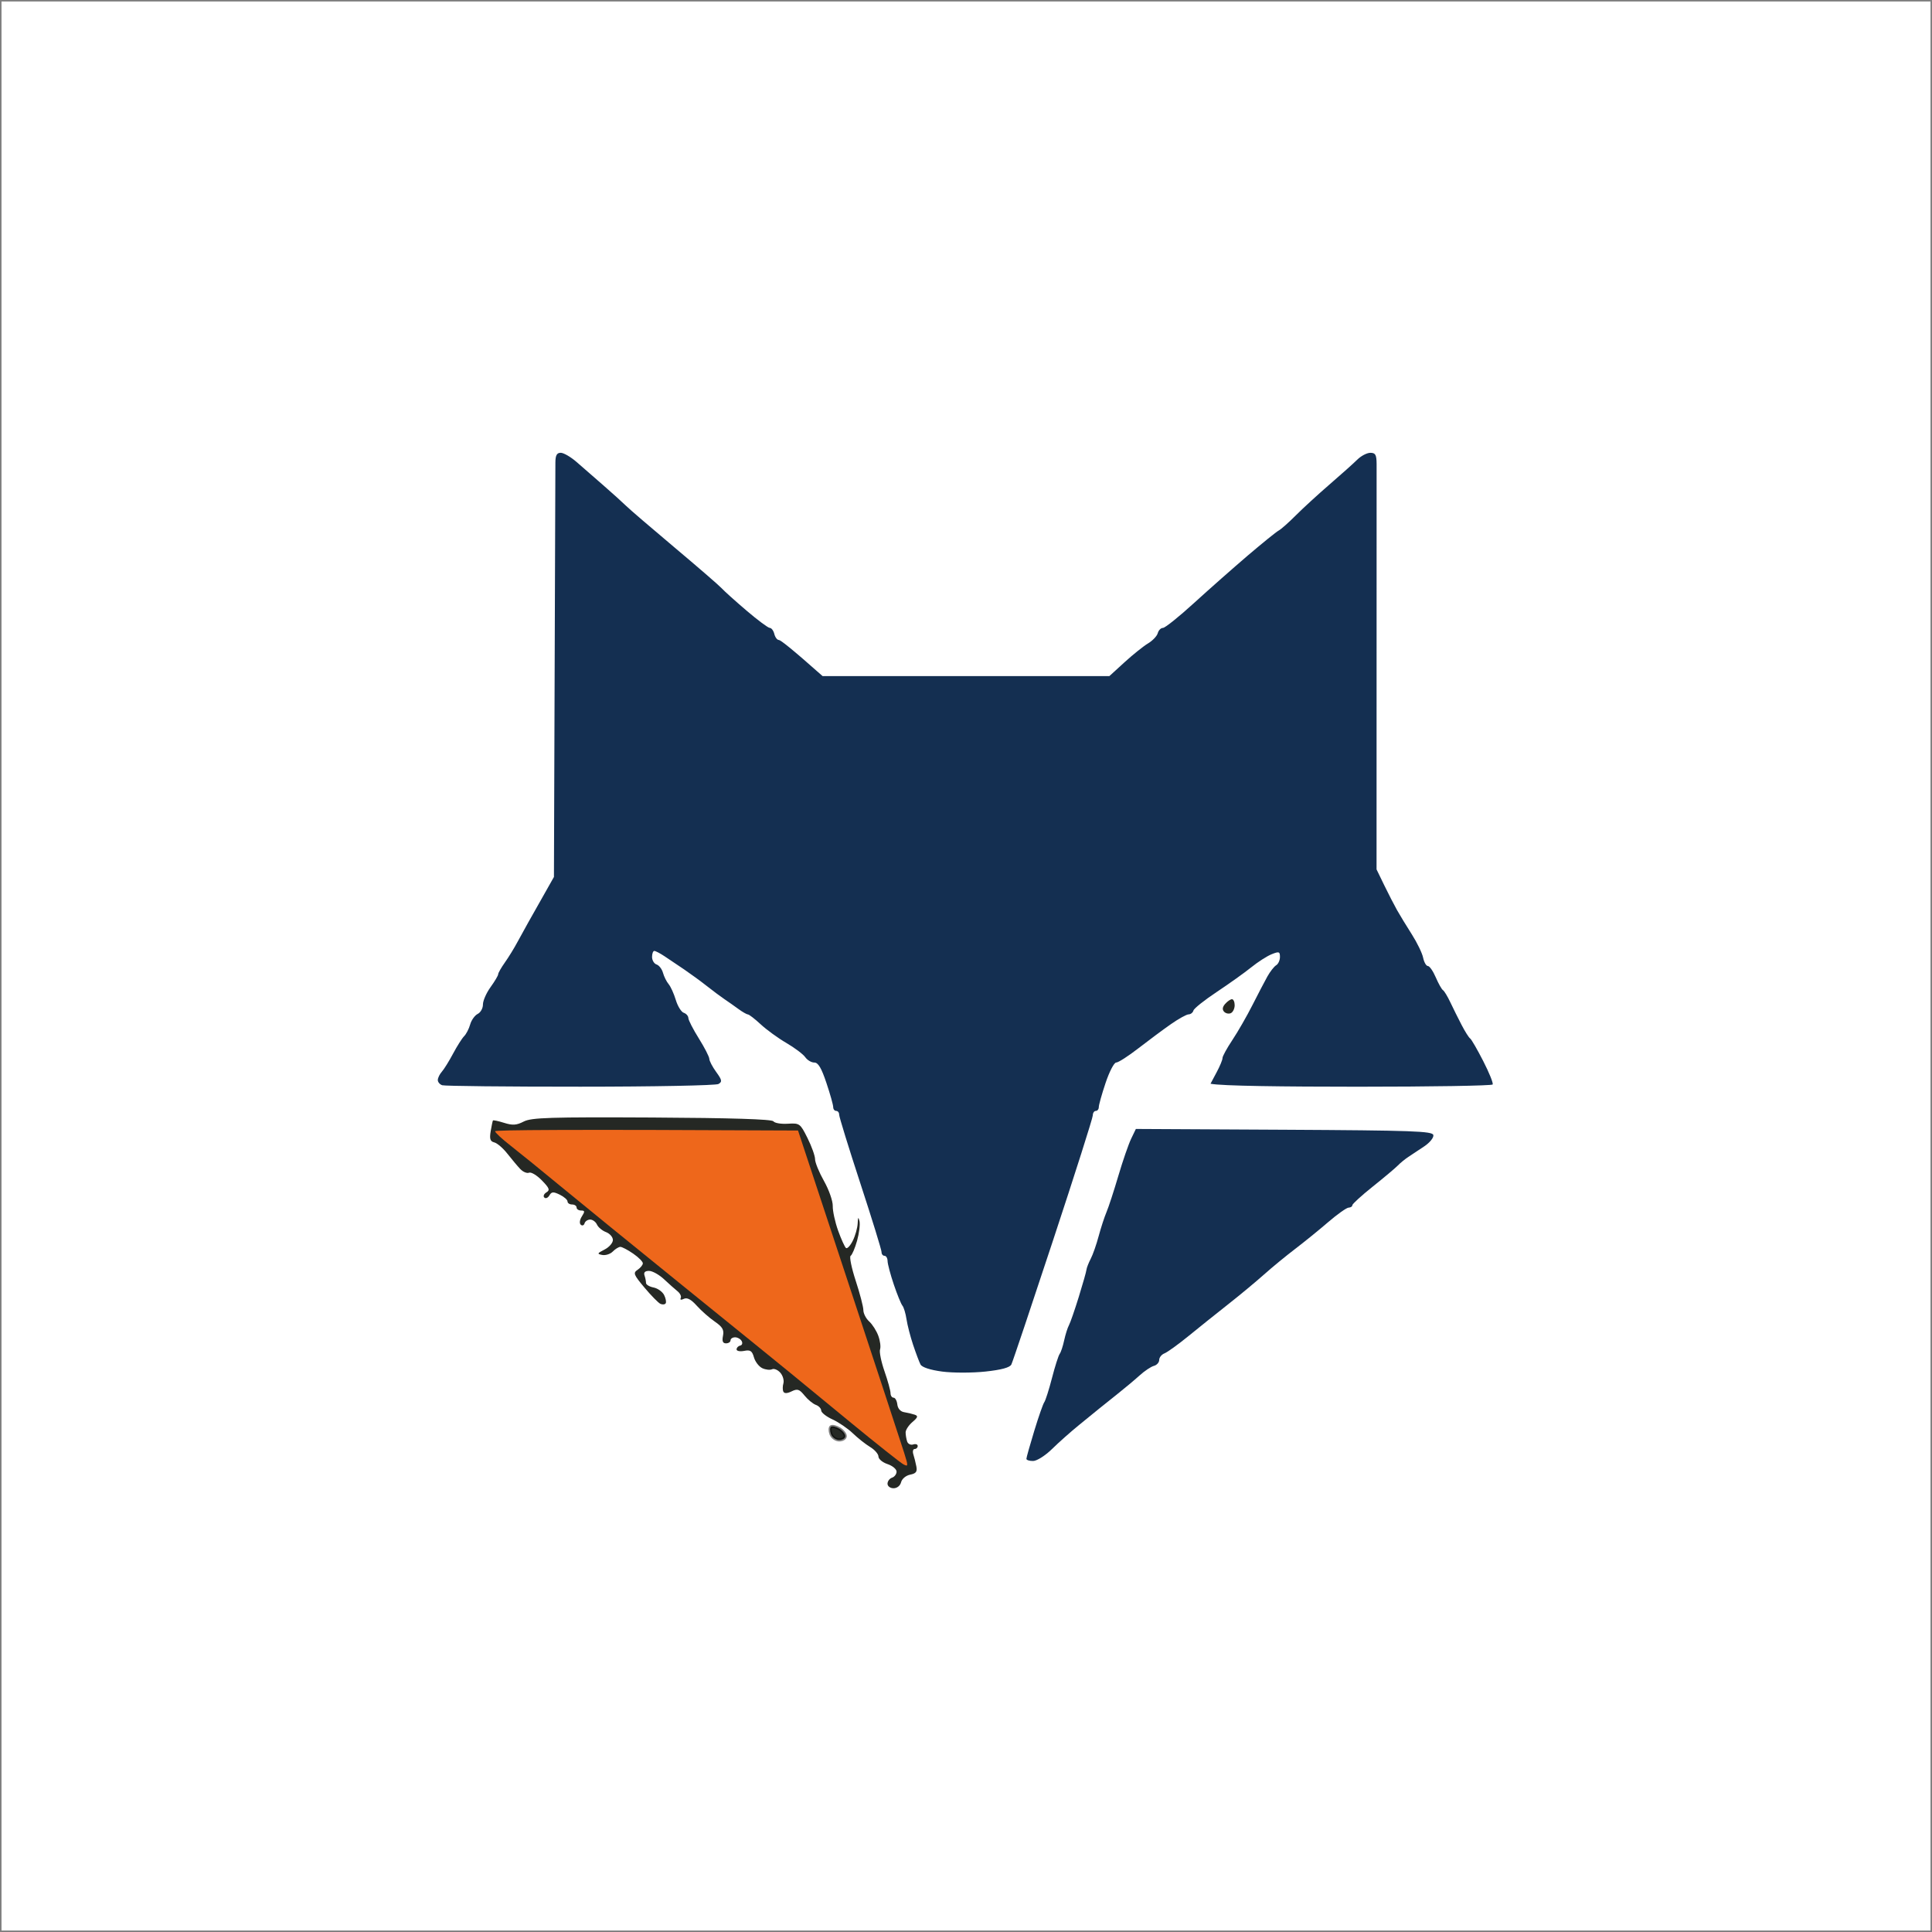
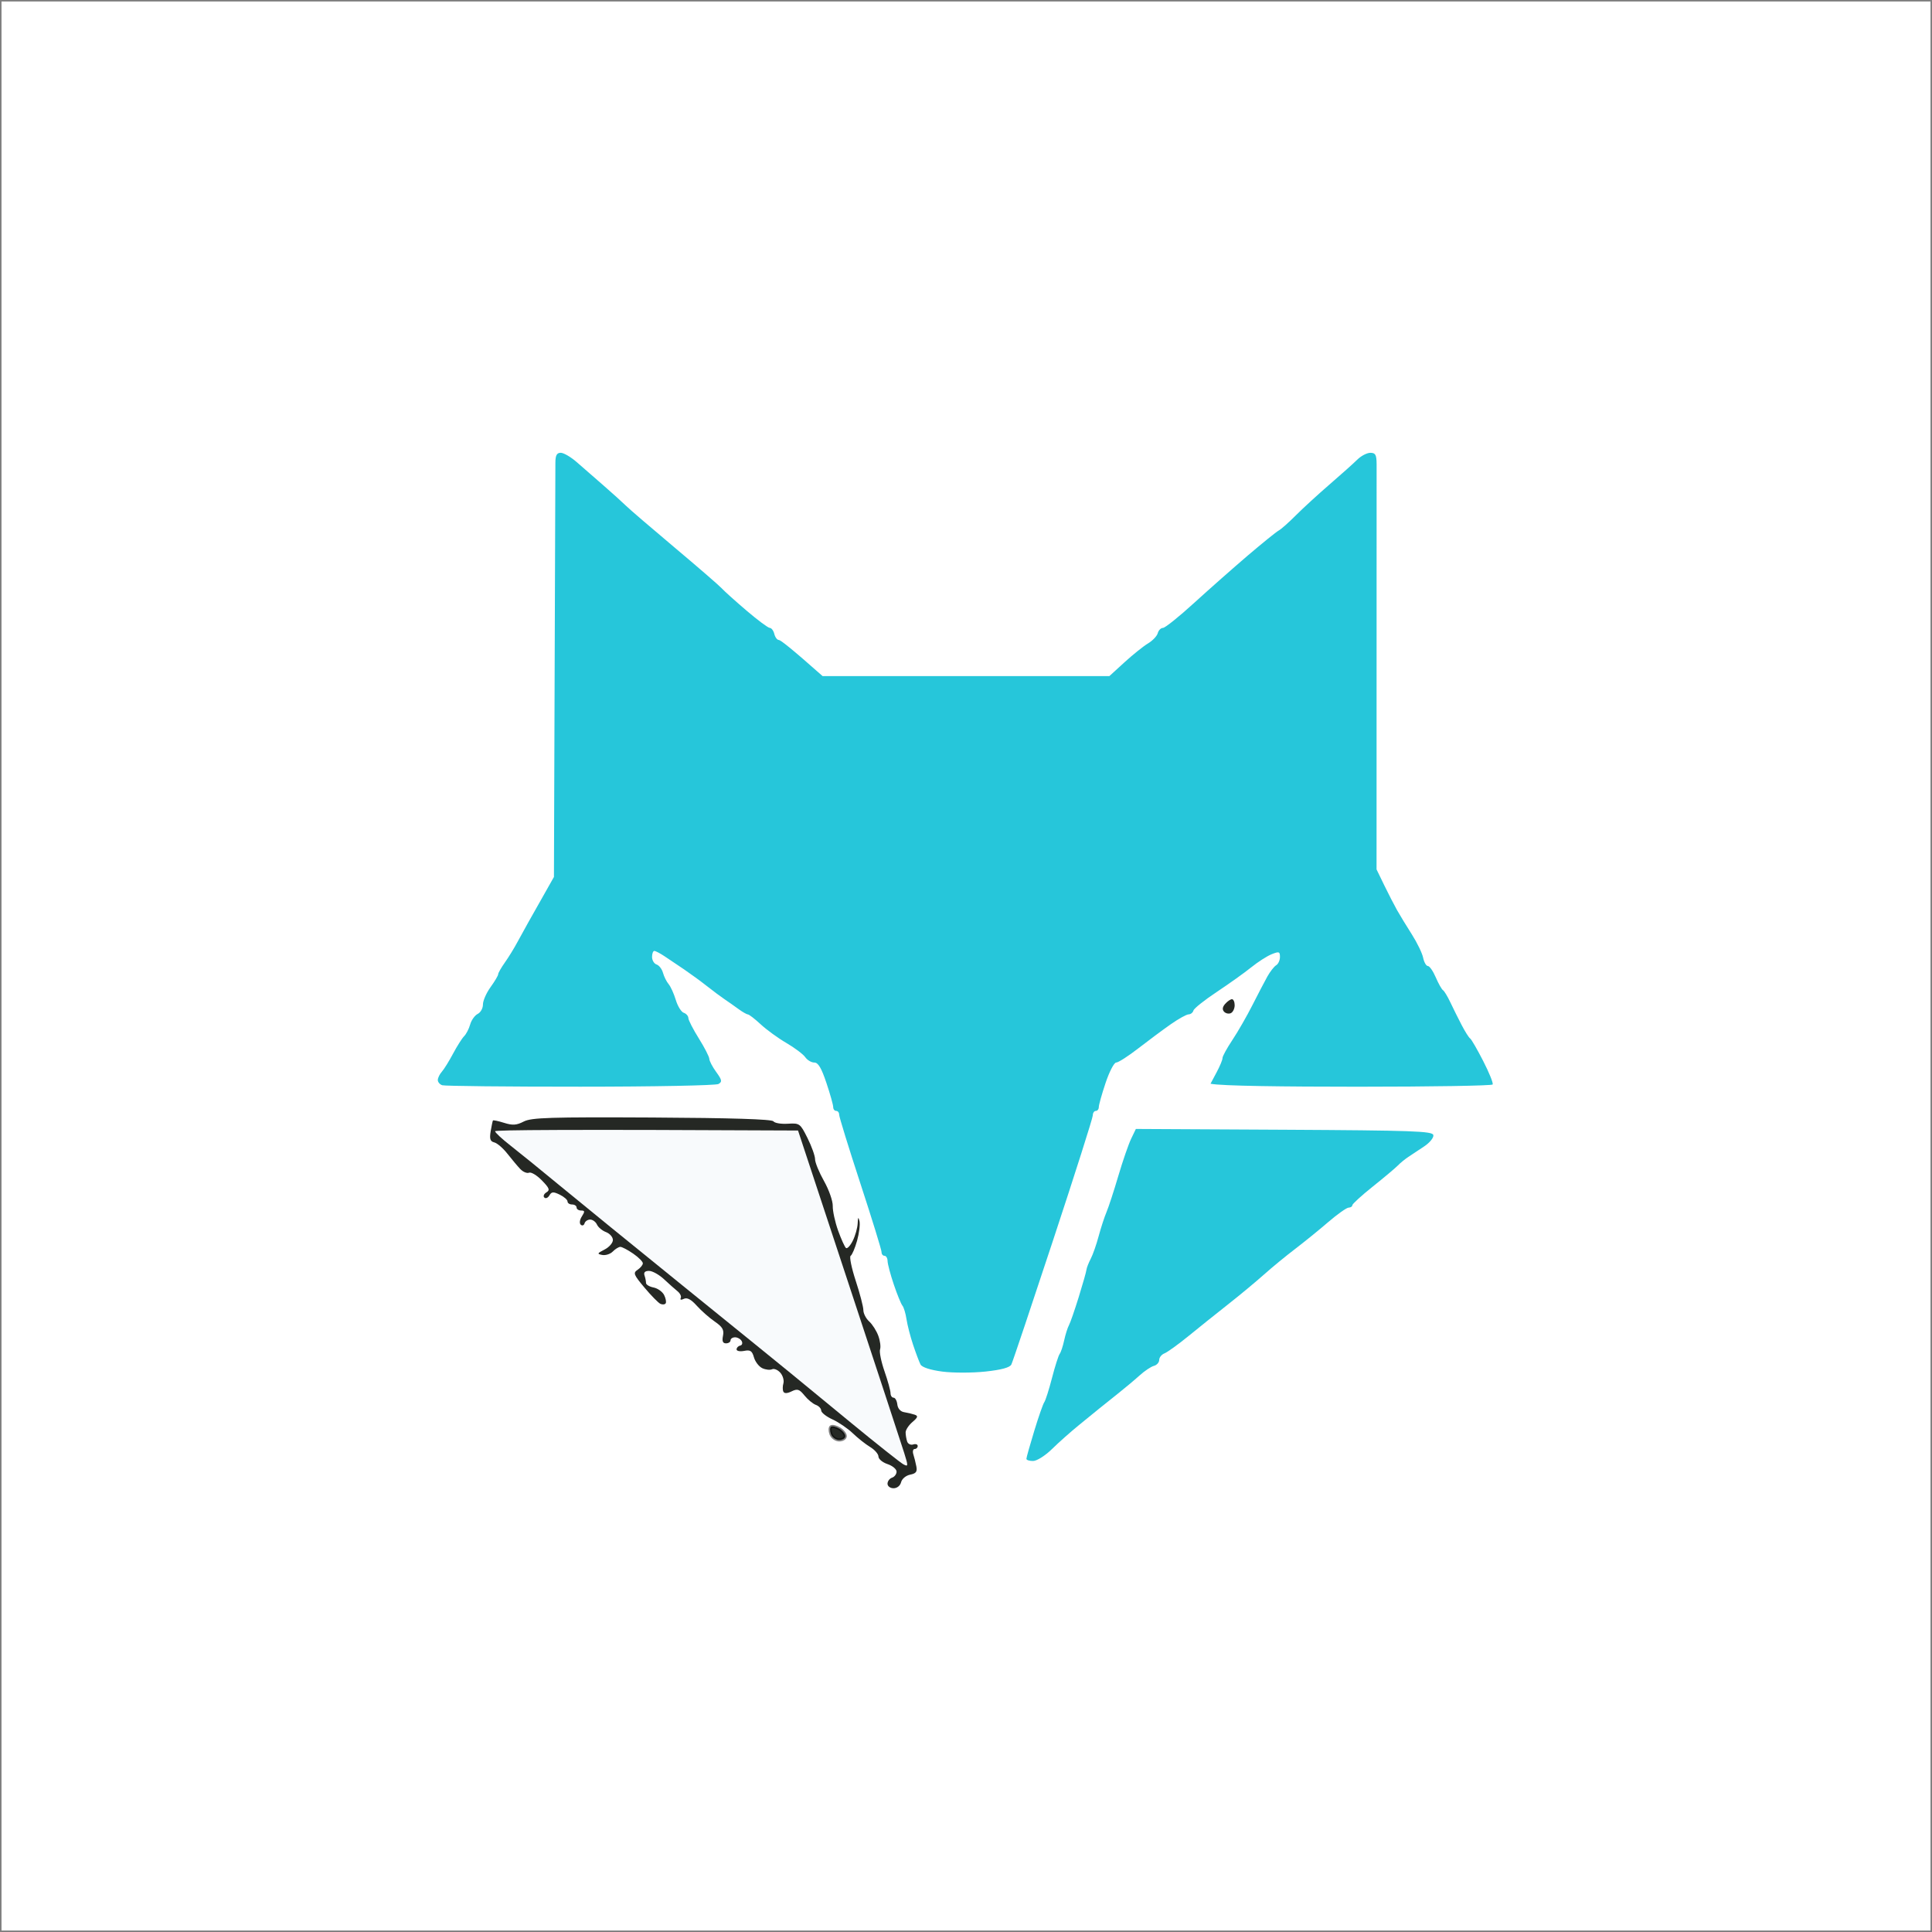
<svg xmlns="http://www.w3.org/2000/svg" version="1.2" viewBox="0 0 640 640" width="640" height="640">
  <style>
		.s0 { fill: #1d272d } 
- 		.s1 { opacity: 1;fill: #142f51 } 
+ 		.s1 { opacity: 1;fill: #26c6da } /* Website Blue (Primary) */
		.s2 { fill: #252824 } 
- 		.s3 { fill: #ee671b } 
+ 		.s3 { fill: #f8fafc } /* Website White (Text) */
		.s4 { opacity: .5;fill: none;stroke: #000000;stroke-miterlimit:100 } 
	</style>
  <g id="Background">
    <path id="Path 1" class="s1" d="m183.98 153.25c-0.01 1.79-0.12 33.4-0.25 70.25l-0.23 67c-7.75 13.66-10.9 19.32-12 21.4-1.1 2.07-3.01 5.19-4.25 6.93-1.24 1.75-2.24 3.51-2.23 3.92 0.01 0.41-1.13 2.32-2.52 4.25-1.39 1.93-2.53 4.51-2.52 5.75 0.01 1.24-0.77 2.64-1.73 3.12-0.96 0.48-2.09 2.05-2.5 3.5-0.41 1.45-1.31 3.19-2 3.88-0.69 0.69-2.33 3.27-3.65 5.75-1.32 2.48-2.99 5.18-3.72 6-0.73 0.82-1.34 2.06-1.35 2.75-0.02 0.69 0.65 1.48 1.47 1.75 0.82 0.27 21.41 0.49 45.75 0.48 24.34 0 44.93-0.41 45.75-0.89 1.29-0.75 1.18-1.32-0.75-3.98-1.24-1.71-2.27-3.67-2.28-4.36-0.02-0.69-1.58-3.73-3.47-6.75-1.89-3.02-3.45-6.06-3.47-6.75-0.01-0.69-0.71-1.48-1.53-1.75-0.82-0.27-2.01-2.19-2.63-4.25-0.62-2.06-1.69-4.43-2.38-5.25-0.69-0.82-1.53-2.51-1.87-3.75-0.34-1.24-1.3-2.48-2.12-2.75-0.82-0.27-1.5-1.4-1.5-2.5 0-1.1 0.34-2 0.75-1.99 0.41 0 1.93 0.79 3.37 1.75 1.43 0.95 4.36 2.92 6.5 4.37 2.13 1.45 5.52 3.92 7.52 5.5 2 1.58 4.64 3.55 5.86 4.37 1.23 0.82 3.3 2.29 4.62 3.25 1.31 0.96 2.72 1.77 3.13 1.79 0.41 0.02 2.32 1.5 4.25 3.29 1.93 1.79 5.75 4.57 8.5 6.17 2.75 1.61 5.56 3.72 6.25 4.71 0.69 0.98 2.04 1.78 3 1.77 1.28-0.01 2.36 1.81 4.01 6.75 1.25 3.72 2.26 7.33 2.25 8.02 0 0.69 0.44 1.25 0.99 1.25 0.55 0 0.99 0.56 0.98 1.25-0.01 0.69 3.15 10.93 7.02 22.75 3.87 11.82 7.03 22.06 7.02 22.75-0.01 0.69 0.43 1.25 0.98 1.25 0.55 0 1.01 0.79 1.02 1.75 0.02 0.96 0.94 4.45 2.06 7.75 1.11 3.3 2.4 6.45 2.85 7 0.46 0.55 1.07 2.57 1.36 4.5 0.29 1.93 1.27 5.75 2.19 8.5 0.92 2.75 2.02 5.68 2.45 6.5 0.49 0.93 3.2 1.82 7.18 2.35 3.51 0.46 9.94 0.46 14.29 0 5.37-0.58 8.13-1.33 8.63-2.35 0.41-0.82 6.64-19.39 13.85-41.25 7.22-21.86 13.12-40.43 13.12-41.25 0-0.82 0.45-1.5 1-1.5 0.55 0 0.99-0.56 0.99-1.25-0.01-0.69 1-4.3 2.25-8.02 1.24-3.72 2.82-6.76 3.51-6.75 0.69 0.01 4.01-2.12 7.37-4.73 3.37-2.61 8.21-6.21 10.75-7.98 2.55-1.78 5.19-3.25 5.88-3.25 0.69-0.01 1.4-0.58 1.59-1.27 0.18-0.69 3.67-3.46 7.75-6.17 4.07-2.71 9.21-6.37 11.41-8.15 2.2-1.78 5.24-3.73 6.75-4.33 2.45-0.98 2.75-0.88 2.75 0.9 0 1.1-0.56 2.34-1.25 2.75-0.69 0.41-2.01 2.1-2.93 3.75-0.92 1.65-3.15 5.93-4.96 9.5-1.81 3.57-4.78 8.75-6.61 11.5-1.83 2.75-3.31 5.45-3.28 6 0.02 0.55-0.86 2.69-1.97 4.75l-2 3.75c3.49 0.75 24.41 0.98 48.75 0.99 24.34 0 44.46-0.33 44.71-0.74 0.26-0.41-1.14-3.9-3.12-7.75-1.97-3.85-3.92-7.23-4.34-7.5-0.42-0.27-1.7-2.3-2.84-4.5-1.15-2.2-2.82-5.57-3.73-7.5-0.91-1.93-2-3.73-2.43-4-0.43-0.27-1.5-2.19-2.39-4.25-0.88-2.06-2.06-3.75-2.61-3.75-0.55 0-1.26-1.24-1.57-2.75-0.31-1.51-2-4.99-3.75-7.74-1.75-2.74-3.94-6.34-4.88-8-0.93-1.65-2.85-5.37-4.25-8.26l-2.55-5.25c0.03-101.14 0.03-132.19 0.02-134.25-0.02-3.1-0.37-3.75-2.07-3.75-1.12 0-3.07 1.01-4.32 2.25-1.25 1.24-5.39 4.94-9.2 8.23-3.81 3.29-8.84 7.9-11.18 10.25-2.34 2.35-4.89 4.61-5.67 5.02-0.78 0.41-5.37 4.13-10.21 8.25-4.83 4.13-12.85 11.21-17.83 15.75-4.97 4.54-9.6 8.25-10.29 8.25-0.69 0-1.47 0.79-1.73 1.75-0.26 0.96-1.72 2.5-3.25 3.41-1.52 0.91-5.02 3.72-7.77 6.23l-5 4.57-95 0.01c-10.46-9.28-13.95-11.97-14.5-11.97-0.55 0-1.23-0.9-1.5-2-0.27-1.1-0.95-2-1.5-2-0.55 0-4.03-2.59-7.73-5.75-3.7-3.16-7.42-6.5-8.25-7.42-0.84-0.91-7.82-6.96-15.52-13.43-7.7-6.47-14.95-12.7-16.1-13.83-1.16-1.14-4.53-4.18-7.5-6.77-2.97-2.58-6.97-6.08-8.9-7.76-1.93-1.68-4.29-3.05-5.25-3.05-1.3 0.01-1.76 0.84-1.77 3.26zm190.72 223.99c-0.86 1.79-2.77 7.31-4.23 12.26-1.46 4.95-3.22 10.35-3.92 12-0.7 1.65-1.87 5.25-2.61 8-0.73 2.75-1.91 6.12-2.63 7.5-0.71 1.37-1.35 3.01-1.41 3.64-0.06 0.62-1.21 4.67-2.55 9-1.34 4.32-2.8 8.54-3.25 9.36-0.45 0.82-1.16 3.07-1.58 5-0.41 1.93-1.08 3.95-1.49 4.5-0.41 0.55-1.56 4.15-2.55 8-1 3.85-2.14 7.45-2.55 8-0.4 0.55-1.9 4.82-3.32 9.5-1.43 4.68-2.6 8.84-2.6 9.25-0.01 0.41 1 0.74 2.24 0.72 1.24-0.02 4.04-1.8 6.25-3.97 2.2-2.17 6.25-5.76 9-7.99 2.75-2.23 5.66-4.61 6.48-5.28 0.81-0.68 3.51-2.84 6-4.8 2.48-1.97 5.87-4.8 7.52-6.29 1.65-1.5 3.79-2.93 4.75-3.18 0.96-0.25 1.75-1.14 1.75-1.96 0-0.82 0.79-1.81 1.75-2.18 0.96-0.38 4.55-2.96 7.97-5.75 3.42-2.79 9.36-7.55 13.2-10.57 3.84-3.02 9.14-7.43 11.78-9.78 2.64-2.36 7.28-6.17 10.3-8.47 3.02-2.31 7.98-6.32 11-8.93 3.02-2.6 6.06-4.75 6.75-4.78 0.69-0.02 1.24-0.38 1.22-0.79-0.01-0.41 3.03-3.19 6.75-6.16 3.73-2.98 7.48-6.13 8.33-7 0.85-0.88 2.43-2.16 3.5-2.86 1.07-0.7 3.45-2.28 5.27-3.5 1.84-1.24 3.18-2.9 2.99-3.73-0.29-1.3-6.75-1.53-49.44-1.76l-49.1-0.26z" />
    <path id="Path 2" fill-rule="evenodd" class="s2" d="m408.11 331c0.49 0 0.89 0.9 0.89 2 0 1.1-0.56 2.27-1.25 2.61-0.69 0.33-1.7 0.12-2.25-0.46q-1.01-1.07 0.36-2.61c0.75-0.85 1.76-1.54 2.25-1.54zm-192.11 39.19c26.25 0.14 39.74 0.56 40.21 1.26 0.39 0.58 2.53 0.94 4.75 0.8 3.93-0.24 4.11-0.11 6.54 4.75 1.37 2.75 2.5 5.9 2.5 7 0 1.1 1.34 4.36 2.97 7.25 1.63 2.89 2.93 6.6 2.89 8.25-0.04 1.65 0.76 5.33 1.78 8.17 1.02 2.84 2.2 5.43 2.61 5.75 0.41 0.32 1.43-0.77 2.25-2.42 0.82-1.65 1.55-4.24 1.62-5.75 0.08-2.07 0.23-2.25 0.59-0.75 0.26 1.1-0.1 4.02-0.79 6.5-0.7 2.48-1.66 4.73-2.13 5-0.48 0.27 0.28 3.99 1.67 8.25 1.4 4.26 2.54 8.65 2.54 9.75 0 1.1 0.87 2.79 1.93 3.75 1.06 0.96 2.42 3.1 3.02 4.75 0.61 1.65 0.87 3.68 0.58 4.5-0.29 0.82 0.37 4.09 1.47 7.25 1.1 3.16 2 6.43 2 7.25 0 0.82 0.45 1.5 1 1.5 0.55 0 1.11 1.01 1.25 2.24 0.15 1.35 1.04 2.37 2.25 2.56 1.1 0.17 2.68 0.55 3.5 0.83 1.21 0.42 1.07 0.89-0.75 2.44-1.24 1.06-2.25 2.61-2.25 3.43 0 0.82 0.23 2.18 0.5 3 0.27 0.82 1.18 1.27 2 1 0.82-0.27 1.5-0.05 1.5 0.5 0 0.55-0.45 1-1 1-0.55 0-0.75 0.79-0.45 1.75 0.31 0.96 0.76 2.76 1 4 0.35 1.77-0.09 2.36-2.05 2.75-1.4 0.28-2.72 1.38-3 2.5-0.29 1.17-1.33 2-2.5 2-1.11 0-2-0.67-2-1.5 0-0.82 0.68-1.73 1.5-2 0.82-0.27 1.5-1.18 1.5-2 0-0.82-1.35-1.95-3-2.5-1.65-0.55-3-1.68-3-2.5 0-0.82-1.24-2.25-2.75-3.16-1.51-0.91-4.1-2.96-5.75-4.55-1.65-1.58-4.68-3.65-6.72-4.59-2.05-0.93-3.74-2.26-3.75-2.95-0.02-0.69-0.82-1.53-1.78-1.87-0.96-0.35-2.65-1.74-3.75-3.1-1.7-2.1-2.34-2.31-4.25-1.38-1.47 0.72-2.42 0.76-2.75 0.1-0.27-0.55-0.27-1.79 0.01-2.75 0.28-0.96-0.17-2.54-1-3.5-0.83-0.96-2.07-1.49-2.76-1.16-0.69 0.32-2.15 0.15-3.25-0.37-1.1-0.53-2.34-2.14-2.75-3.59-0.61-2.15-1.21-2.54-3.25-2.13-1.38 0.27-2.5 0.05-2.5-0.5 0-0.55 0.53-1.11 1.19-1.25 0.65-0.14 0.88-0.81 0.5-1.5-0.38-0.69-1.37-1.25-2.19-1.25-0.82 0-1.5 0.45-1.5 1 0 0.55-0.68 1-1.5 1-1.07 0-1.36-0.72-1-2.5 0.4-1.98-0.17-2.96-2.75-4.73-1.79-1.23-4.46-3.59-5.95-5.25-1.85-2.07-3.19-2.78-4.25-2.27-0.92 0.45-1.35 0.35-1.05-0.25 0.28-0.55-0.2-1.56-1.05-2.25-0.86-0.69-2.89-2.49-4.5-4-1.62-1.51-3.85-2.75-4.95-2.75q-2 0-1.5 1.5c0.28 0.82 0.5 1.95 0.5 2.5 0 0.55 1.12 1.23 2.5 1.5 1.37 0.27 2.95 1.4 3.5 2.5 0.55 1.1 0.78 2.34 0.51 2.75-0.27 0.41-1.06 0.48-1.75 0.16-0.69-0.33-3.06-2.74-5.26-5.36-3.61-4.31-3.84-4.88-2.29-5.91 0.94-0.63 1.73-1.59 1.74-2.14 0.02-0.55-1.42-2-3.21-3.23-1.78-1.23-3.69-2.23-4.24-2.23-0.55 0.01-1.68 0.7-2.5 1.54-0.82 0.84-2.4 1.35-3.5 1.14-1.78-0.34-1.7-0.53 0.78-1.8 1.53-0.78 2.76-2.21 2.75-3.17-0.02-0.96-1.04-2.13-2.28-2.6-1.24-0.46-2.59-1.59-3-2.5-0.41-0.91-1.43-1.65-2.25-1.65-0.82 0-1.66 0.56-1.86 1.25-0.2 0.69-0.77 0.89-1.25 0.45-0.51-0.45-0.36-1.63 0.36-2.75 1.04-1.62 1-1.95-0.25-1.95-0.82 0-1.5-0.45-1.5-1 0-0.55-0.68-1-1.5-1-0.82 0-1.5-0.45-1.5-1 0-0.55-1.16-1.56-2.57-2.25-2.14-1.04-2.71-1-3.44 0.25-0.48 0.82-1.24 1.14-1.68 0.69-0.45-0.44-0.13-1.2 0.69-1.7 1.25-0.74 1-1.41-1.5-3.97-1.65-1.7-3.56-2.84-4.25-2.55-0.69 0.29-2-0.26-2.91-1.22-0.91-0.96-2.82-3.24-4.25-5.06-1.42-1.82-3.38-3.51-4.34-3.75-1.37-0.34-1.63-1.15-1.21-3.69 0.3-1.79 0.64-3.4 0.75-3.57 0.12-0.18 1.78 0.17 3.71 0.78 2.8 0.88 4.1 0.8 6.5-0.44 2.57-1.31 8.67-1.5 42.5-1.33zm62.06 103.11c1.08 0.65 1.96 1.75 1.95 2.44 0 0.69-0.91 1.26-2.01 1.26-1.1 0-2.33-0.87-2.73-1.94-0.4-1.07-0.38-2.17 0.05-2.44 0.43-0.28 1.66 0.03 2.74 0.68z" />
    <path id="Path 3" class="s3" d="m164 374.74c-0.01 0.42 2.3 2.56 5.12 4.76 2.82 2.2 10.14 8.14 16.25 13.19 6.12 5.06 24.85 20.3 41.63 33.88 16.78 13.57 32.48 26.31 34.91 28.31 2.42 1.99 11.42 9.39 20 16.44 8.57 7.05 16.38 13.23 17.34 13.75 1.65 0.87 1.66 0.65 0.26-3.82-0.82-2.61-9.06-27.7-18.32-55.75l-16.83-51c-77.77-0.4-100.35-0.18-100.36 0.24z" />
    <path id="Stroke" fill-rule="evenodd" class="s4" d="m0 0h640v640h-640zm275.32 472.62c-0.43 0.27-0.45 1.37-0.05 2.44 0.4 1.07 1.63 1.94 2.73 1.94 1.1 0 2.01-0.57 2.01-1.26 0.01-0.69-0.87-1.79-1.95-2.44-1.08-0.65-2.31-0.96-2.74-0.68z" />
  </g>
</svg>
